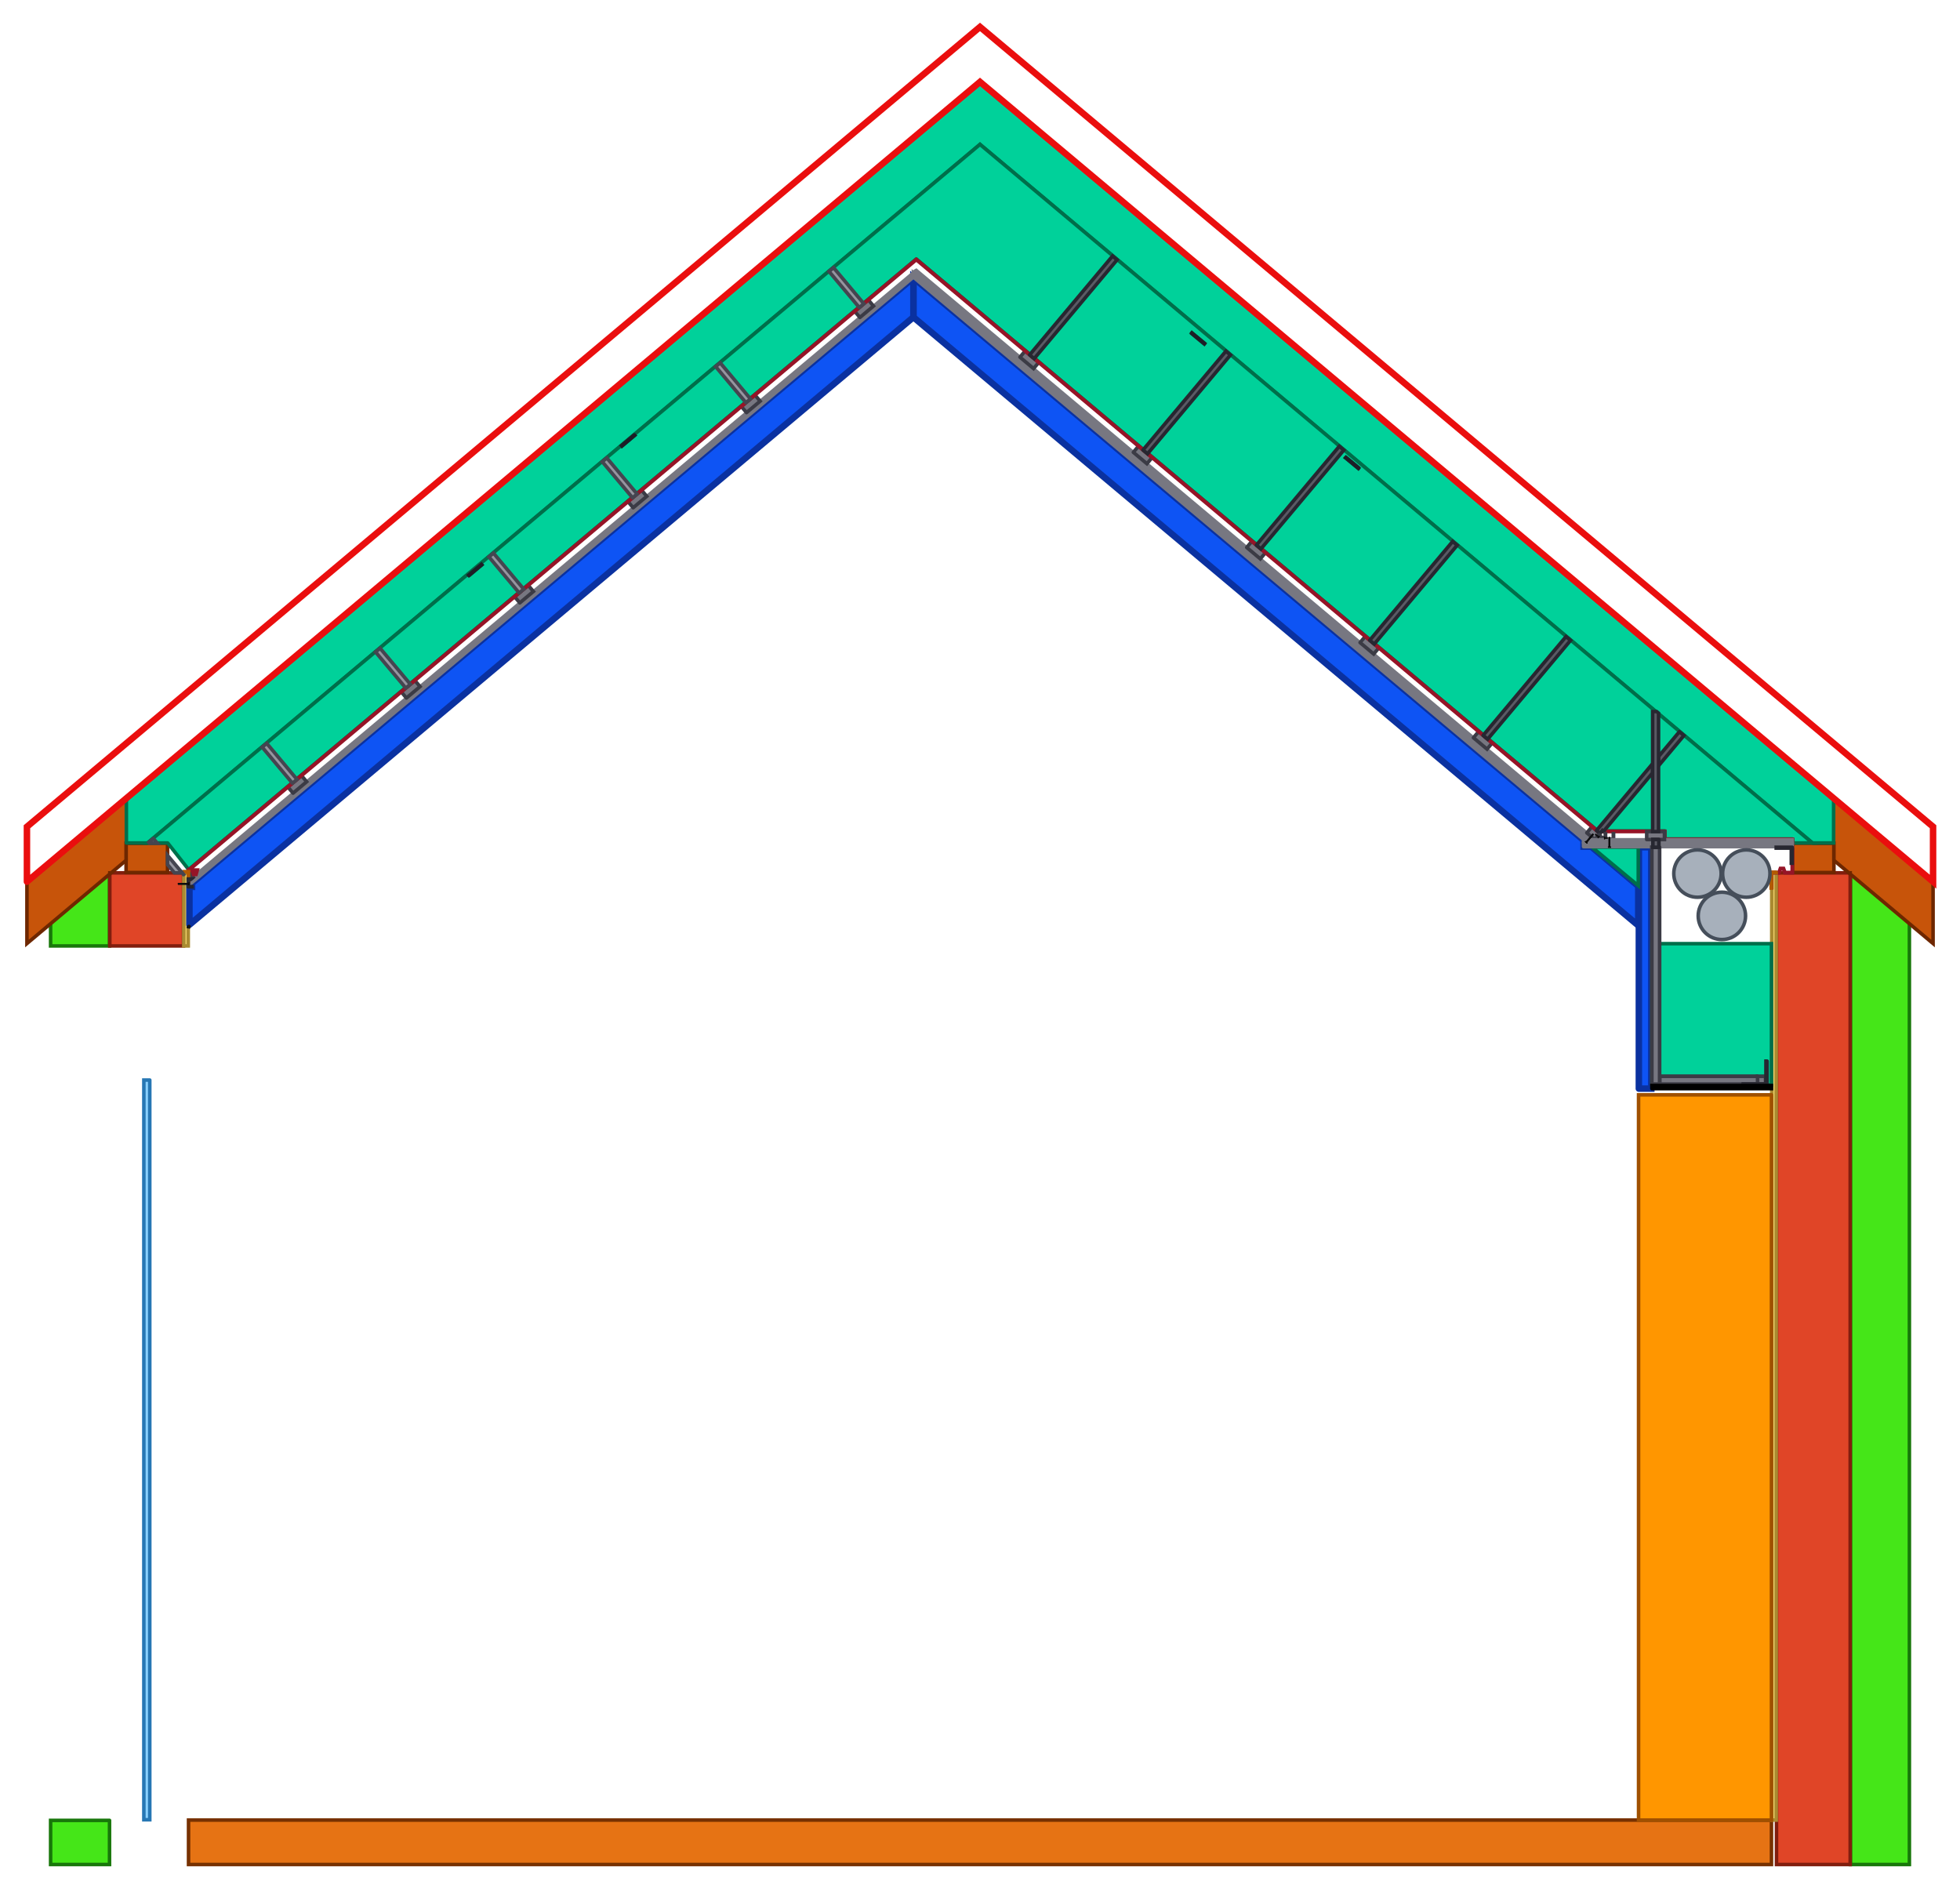
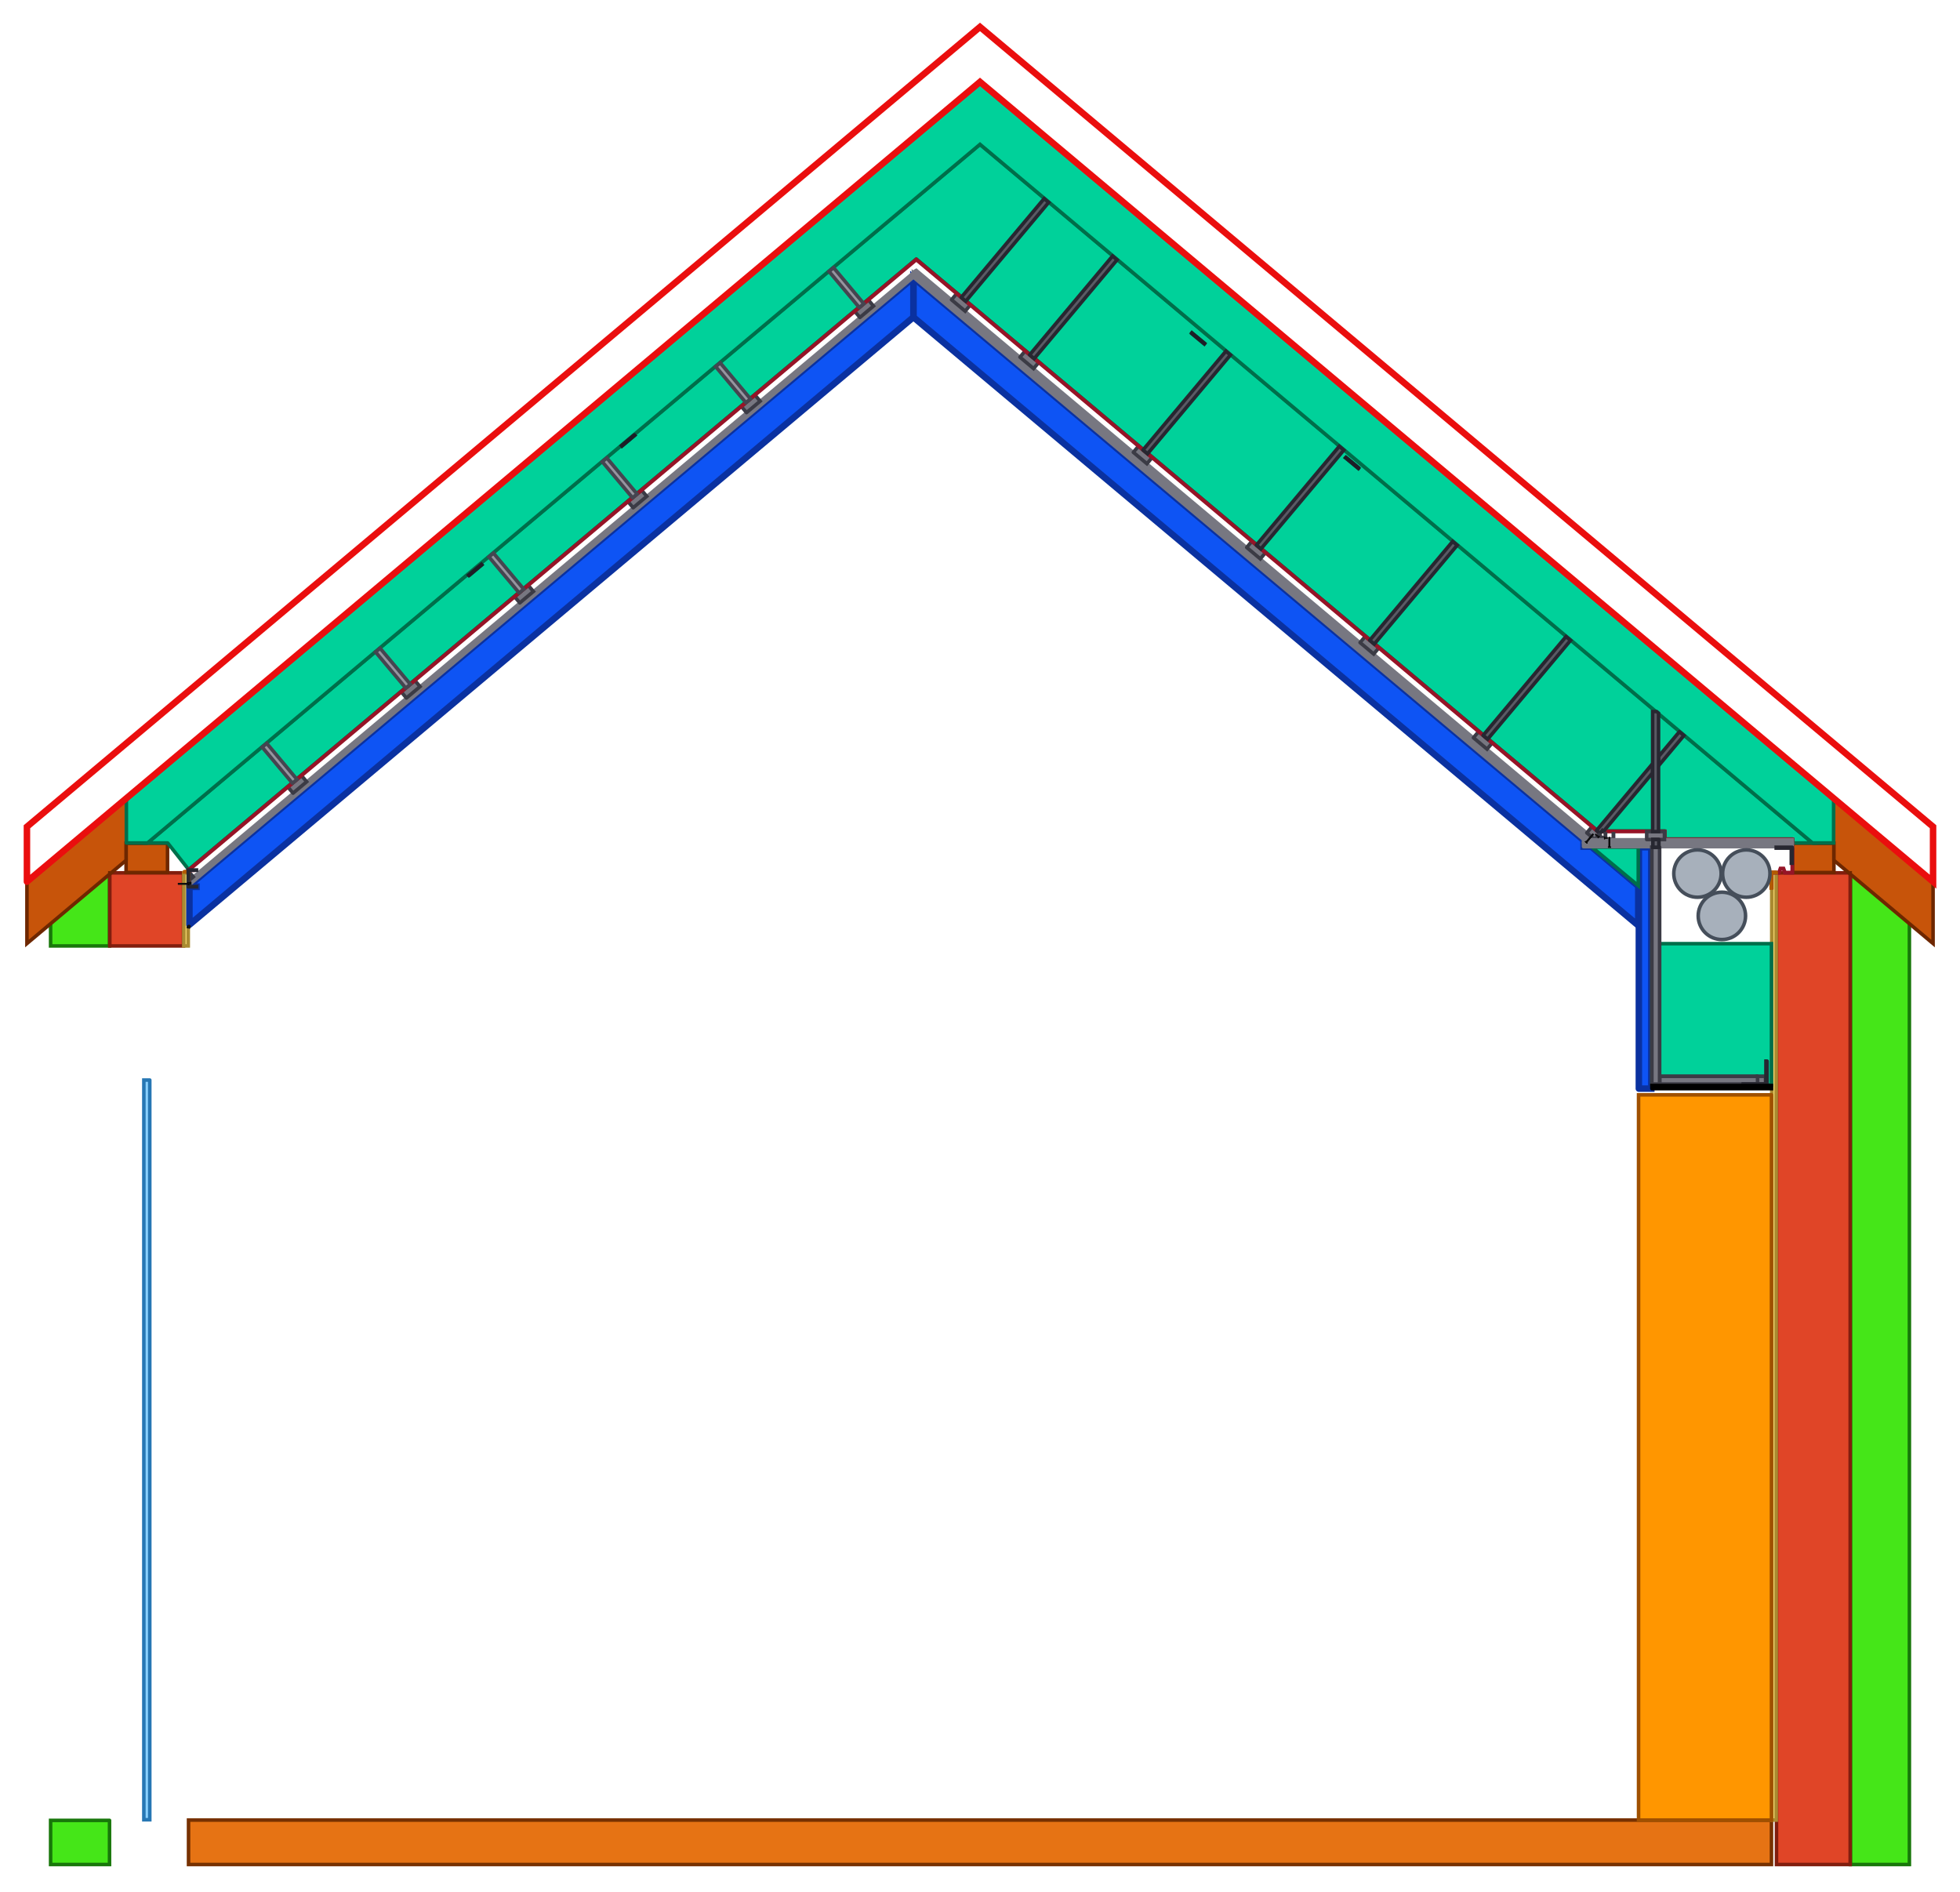
<svg xmlns="http://www.w3.org/2000/svg" width="6622.0mm" height="6389.6mm" viewBox="-636.0 -6148.6 6622.0 6389.6" version="1.1">
  <g transform="scale(1,-1)" stroke-linecap="round">
    <g fill="rgb(230,115,20)" stroke="rgb(119,49,0)" stroke-width="12.0" id="floor">
      <path d="M 5349.0,0.0 L 1.0,0.0 L 1.0,-150.0 L 5349.0,-150.0 L 5349.0,0.0" />
    </g>
    <g fill="rgb(69,230,24)" stroke="rgb(24,119,10)" stroke-width="12.0" id="eps">
+       <path d="M -266.0,-1.0 L -465.0,-1.0 L -465.0,-150.0 L -266.0,-150.0 L -266.0,-1.0" />
      <path d="M -266.0,3200.0 L -465.0,3200.0 L -465.0,2953.0 L -266.0,2953.0 L -266.0,3200.0" />
-       <path d="M -266.0,-1.0 L -465.0,-1.0 L -465.0,-150.0 L -266.0,-150.0 L -266.0,-1.0" />
      <path d="M 5815.0,3200.0 L 5616.0,3200.0 L 5616.0,-150.0 L 5815.0,-150.0 L 5815.0,3200.0" />
    </g>
    <g fill="rgb(224,69,39)" stroke="rgb(129,30,14)" stroke-width="12.0" id="masonry">
      <path d="M -16.0,3200.0 L -265.0,3200.0 L -265.0,2953.0 L -16.0,2953.0 L -16.0,3200.0" />
      <path d="M 5615.0,3200.0 L 5366.0,3200.0 L 5366.0,-150.0 L 5615.0,-150.0 L 5615.0,3200.0" />
    </g>
    <g fill="rgb(255,224,119)" stroke="rgb(170,139,49)" stroke-width="12.0" id="plaster">
      <path d="M 0.0,3200.0 L -15.0,3200.0 L -15.0,2953.0 L 0.0,2953.0 L 0.0,3200.0" />
      <path d="M 5365.0,3200.0 L 5350.0,3200.0 L 5350.0,0.0 L 5365.0,0.0 L 5365.0,3200.0" />
    </g>
    <g fill="rgb(255,150,0)" stroke="rgb(160,80,0)" stroke-width="12.0" id="furniture">
      <path d="M 5349.0,2450.0 L 4900.0,2450.0 L 4900.0,0.0 L 5349.0,0.0 L 5349.0,2450.0" />
    </g>
    <g fill="rgb(199,84,10)" stroke="rgb(110,39,0)" stroke-width="12.0" id="wall_plate">
      <path d="M -70.0,3300.0 L -210.0,3300.0 L -210.0,3201.0 L -70.0,3201.0 L -70.0,3300.0" />
      <path d="M 5560.0,3300.0 L 5420.0,3300.0 L 5420.0,3201.0 L 5560.0,3201.0 L 5560.0,3300.0" />
    </g>
    <g fill="rgb(199,84,10)" stroke="rgb(110,39,0)" stroke-width="12.0" id="rafters">
      <path d="M 5895.0,3168.026 L 2675.0,5869.927 L -545.0,3168.026 L -545.0,2961.161 L -265.0,3196.109 L -265.0,3200.0 L -260.363,3200.0 L -210.0,3242.259 L -210.0,3300.0 L -141.187,3300.0 L 2675.0,5663.062 L 5491.187,3300.0 L 5560.0,3300.0 L 5560.0,3242.259 L 5610.363,3200.0 L 5615.0,3200.0 L 5615.0,3196.109 L 5895.0,2961.161 L 5895.0,3168.026" />
    </g>
    <g fill="rgb(0,209,154)" stroke="rgb(0,110,74)" stroke-width="12.0" id="plenum_wool">
+       <path d="M 1.347,3211.041 L 2459.08,5273.324 A 1.0,1.0 -140 0,0 2460.366,5273.324 L 4762.624,3341.5 L 4988.5,3341.5 A 1.0,1.0 180.0 0,0 4989.5,3340.5 L 4989.5,3314.5 L 5420.0,3314.5 A 1.0,1.0 180.0 0,0 5421.0,3313.5 L 5421.0,3301.0 L 5487.248,3301.0 L 2675.0,5660.756 L -137.248,3301.0 L -70.0,3301.0 A 1.0,1.0 180.0 0,0 -69.214,3300.619 L 1.347,3211.041 M 990.575,4242.134 L 991.86,4240.602 L 948.526,4204.24 L 947.241,4205.773 L 990.575,4242.134 M 1507.259,4679.599 L 1508.544,4678.067 L 1465.21,4641.706 L 1463.925,4643.238 L 1507.259,4679.599 M 3911.354,4603.57 L 3954.687,4567.719 L 3953.401,4566.187 L 3910.068,4602.038 L 3911.354,4603.57 M 3434.147,4988.324 L 3432.861,4986.791 L 3389.528,5022.643 L 3390.813,5024.175 L 3434.147,4988.324" />
      <path d="M -209.0,3301.0 L -137.612,3301.0 L 2675.0,5661.062 L 5487.612,3301.0 L 5559.0,3301.0 L 5559.0,3449.963 L 2675.0,5869.927 L -209.0,3449.963 L -209.0,3301.0" />
-       <path d="M 1.347,3211.041 L 2459.08,5273.324 A 1.0,1.0 -140 0,0 2460.366,5273.324 L 4762.624,3341.5 L 4988.5,3341.5 A 1.0,1.0 180.0 0,0 4989.5,3340.5 L 4989.5,3314.5 L 5420.0,3314.5 A 1.0,1.0 180.0 0,0 5421.0,3313.5 L 5421.0,3301.0 L 5487.248,3301.0 L 2675.0,5660.756 L -137.248,3301.0 L -70.0,3301.0 A 1.0,1.0 180.0 0,0 -69.214,3300.619 L 1.347,3211.041 M 990.575,4242.134 L 991.86,4240.602 L 948.526,4204.24 L 947.241,4205.773 L 990.575,4242.134 M 1507.259,4679.599 L 1508.544,4678.067 L 1465.21,4641.706 L 1463.925,4643.238 L 1507.259,4679.599 M 3911.354,4603.57 L 3954.687,4567.719 L 3953.401,4566.187 L 3910.068,4602.038 L 3911.354,4603.57 M 3434.147,4988.324 L 3432.861,4986.791 L 3389.528,5022.643 L 3390.813,5024.175 L 3434.147,4988.324" />
    </g>
    <g fill="rgb(69,69,80)" stroke="rgb(30,30,39)" stroke-width="12.0" id="racking_strap">
      <path d="M 1507.259,4679.599 L 1463.925,4643.238 L 1465.21,4641.706 L 1508.544,4678.067 L 1507.259,4679.599" />
      <path d="M 948.526,4204.24 L 991.86,4240.602 L 990.575,4242.134 L 947.241,4205.773 L 948.526,4204.24" />
      <path d="M 3954.687,4567.719 L 3911.354,4603.57 L 3910.068,4602.038 L 3953.401,4566.187 L 3954.687,4567.719" />
      <path d="M 3389.528,5022.643 L 3432.861,4986.791 L 3434.147,4988.324 L 3390.813,5024.175 L 3389.528,5022.643" />
    </g>
    <g fill="none" stroke="rgb(234,14,14)" stroke-width="22.0" id="roofing">
      <path d="M -545.0,3170.026 L 2675.0,5871.927 L 5895.0,3170.026 L 5895.0,3355.699 L 2675.0,6057.6 L -545.0,3355.699 L -545.0,3170.026" />
    </g>
    <g fill="rgb(139,209,255)" stroke="rgb(39,119,180)" stroke-width="12.0" id="glazing">
      <path d="M -130.0,2500.0 L -150.0,2500.0 L -150.0,1.0 L -130.0,1.0 L -130.0,2500.0" />
    </g>
    <g fill="rgb(14,84,244)" stroke="rgb(10,49,160)" stroke-width="22.0" id="slope_naturheld_140">
      <path d="M 2450.0,5076.768 A 1.0,1.0 -140.0 0,0 2450.643,5076.534 L 4899.0,3022.118 L 4899.0,3155.27 L 4740.222,3288.5 L 4714.176,3288.5 L 4714.176,3299.0 L 4727.709,3299.0 L 4725.325,3301.0 L 4714.176,3301.0 L 4714.176,3310.355 L 2450.0,5210.225 L 2450.0,5076.768" />
-       <path d="M 4.0,3024.635 L 2449.357,5076.534 A 1.0,1.0 -140.0 0,0 2450.0,5076.768 L 2450.0,5210.225 L 4.0,3157.787 L 4.0,3153.543 L 12.8,3153.543 L 12.8,3152.743 L 4.0,3152.743 L 4.0,3024.635" />
+       <path d="M 4.0,3024.635 L 2449.357,5076.534 A 1.0,1.0 -140.0 0,0 2450.0,5076.768 L 2450.0,5210.225 L 4.0,3157.787 L 4.0,3153.543 L 27.8,3153.543 L 27.8,3152.743 L 4.0,3152.743 L 4.0,3024.635" />
    </g>
    <g fill="rgb(230,230,234)" stroke="rgb(119,119,129)" stroke-width="12.0" id="slope_gkf">
      <path d="M 2450.0,5212.53 L 4713.176,3313.5 L 4732.622,3311.5 L 2450.0,5226.848 L 2450.0,5212.53" />
      <path d="M 1.2,3157.743 L 2450.0,5212.53 L 2450.0,5226.848 L 1.2,3172.06 L 1.2,3157.743" />
      <path d="M 2450.0,5228.848 L 4732.622,3313.5 L 4752.069,3311.5 L 2459.723,5235.006 L 2450.0,5228.848" />
    </g>
    <g fill="rgb(119,119,129)" stroke="rgb(59,59,69)" stroke-width="12.0" id="slope_cd">
-       <path d="M 17.041,3186.352 L 1.2,3205.23 L 1.2,3179.06 L 8.351,3179.06 L 17.041,3186.352" />
-       <path d="M 1.2,3173.06 L 7.397,3178.26 L 1.2,3178.26 L 1.2,3173.06" />
+       <path d="M 1.2,3173.06 L 17.041,3186.352 L 1.2,3205.23 L 1.2,3173.06" />
      <path d="M 354.1,3469.179 L 400.063,3507.746 L 382.708,3528.429 L 336.745,3489.862 L 354.1,3469.179" />
      <path d="M 737.122,3790.573 L 783.085,3829.14 L 765.73,3849.823 L 719.767,3811.256 L 737.122,3790.573" />
      <path d="M 1120.145,4111.966 L 1166.107,4150.534 L 1148.752,4171.217 L 1102.789,4132.65 L 1120.145,4111.966" />
      <path d="M 1503.167,4433.36 L 1549.129,4471.927 L 1531.774,4492.611 L 1485.812,4454.043 L 1503.167,4433.36" />
      <path d="M 1886.189,4754.754 L 1932.152,4793.321 L 1914.796,4814.004 L 1868.834,4775.437 L 1886.189,4754.754" />
      <path d="M 2269.211,5076.148 L 2315.174,5114.715 L 2297.819,5135.398 L 2251.856,5096.831 L 2269.211,5076.148" />
+       <path d="M 2578.882,5136.02 L 2624.845,5097.453 L 2642.2,5118.136 L 2596.238,5156.703 L 2578.882,5136.02" />
      <path d="M 2810.038,4942.058 L 2856,4903.49 L 2873.356,4924.174 L 2827.393,4962.741 L 2810.038,4942.058" />
      <path d="M 3193.06,4620.664 L 3239.023,4582.097 L 3256.378,4602.78 L 3210.415,4641.347 L 3193.06,4620.664" />
      <path d="M 3576.082,4299.27 L 3622.045,4260.703 L 3639.4,4281.386 L 3593.438,4319.953 L 3576.082,4299.27" />
      <path d="M 3959.104,3977.876 L 4005.067,3939.309 L 4022.422,3959.992 L 3976.46,3998.559 L 3959.104,3977.876" />
      <path d="M 4342.127,3656.482 L 4388.089,3617.915 L 4405.445,3638.598 L 4359.482,3677.166 L 4342.127,3656.482" />
      <path d="M 4725.149,3335.089 L 4752.069,3312.5 L 4769.424,3333.183 L 4742.504,3355.772 L 4725.149,3335.089" />
    </g>
    <g fill="rgb(224,34,59)" stroke="rgb(150,20,39)" stroke-width="12.0" id="slope_foil">
+       <path d="M 4762.26,3340.5 L 2459.723,5272.558 L 1.074,3209.506 L 2.63,3209.506 L 2459.723,5271.252 L 4761.896,3339.5 L 4987.5,3339.5 L 4987.5,3312.5 L 5419.0,3312.5 L 5419.0,3201.0 L 5394.852,3201.0 L 5389.852,3215.0 L 5379.148,3215.0 L 5374.148,3201.0 L 5349.0,3201.0 L 5349.0,3150.0 L 5350.0,3150.0 L 5350.0,3200.0 L 5374.852,3200.0 L 5379.852,3214.0 L 5389.148,3214.0 L 5394.148,3200.0 L 5420.0,3200.0 L 5420.0,3313.5 L 4988.5,3313.5 L 4988.5,3340.5 L 4762.26,3340.5" />
      <path d="M 2.0,3173.732 L 1.0,3172.893 L 1.0,3169.612 L 1.2,3169.612 L 1.2,3172.06 L 2.0,3172.732 L 2.0,3173.732" />
-       <path d="M 1.018,3209.459 L 1.0,3209.459 L 1.0,3208.459 L 13.623,3208.459 L 17.623,3194.459 L 26.377,3194.459 L 30.663,3209.459 L 2.574,3209.459 L 2459.723,5271.252 L 4761.896,3339.5 L 4987.5,3339.5 L 4987.5,3312.5 L 5419.0,3312.5 L 5419.0,3201.0 L 5394.852,3201.0 L 5389.852,3215.0 L 5379.148,3215.0 L 5374.148,3201.0 L 5349.0,3201.0 L 5349.0,3150.0 L 5350.0,3150.0 L 5350.0,3200.0 L 5374.852,3200.0 L 5379.852,3214.0 L 5389.148,3214.0 L 5394.148,3200.0 L 5420.0,3200.0 L 5420.0,3313.5 L 4988.5,3313.5 L 4988.5,3340.5 L 4762.26,3340.5 L 2459.723,5272.558 L 1.018,3209.459 M 29.337,3208.459 L 25.623,3195.459 L 18.377,3195.459 L 14.663,3208.459 L 29.337,3208.459" />
+       <path d="M 14.592,3208.706 L 1.0,3208.706 L 1.0,3208.459 L 14.663,3208.459 L 14.592,3208.706" />
+       <path d="M -0.0,3208.605 L -0.174,3208.459 L 0.0,3208.459 L 0.0,3208.605" />
    </g>
    <g fill="rgb(255,139,0)" stroke="rgb(180,90,0)" stroke-width="12.0" id="vapour_brake_tape">
-       <path d="M -13.0,3203.0 L 0.05,3203.0 L 0.05,3179.06 L 1.05,3179.06 L 1.05,3204.0 L -13.0,3204.0 L -13.0,3203.0" />
-       <path d="M 1.0,3169.612 L 1.0,3172.893 L 1.05,3172.935 L 1.05,3178.26 L 0.8,3178.26 L 0.8,3169.612 L 1.0,3169.612" />
+       <path d="M 0.8,3204.0 L 0.8,3169.612 L 1.0,3169.612 L 1.0,3172.893 L 1.05,3172.935 L 1.05,3204.0 L 0.8,3204.0" />
+       <path d="M -13.0,3204.0 L -13.0,3203.0 L 0.0,3203.0 L 0.0,3204.0 L -13.0,3204.0" />
      <path d="M 5365.0,3202.0 L 5348.0,3202.0 L 5348.0,3149.0 L 5349.0,3149.0 L 5349.0,3201.0 L 5365.0,3201.0 L 5365.0,3202.0" />
    </g>
    <g fill="rgb(119,119,129)" stroke="rgb(39,39,49)" stroke-width="12.0" id="eave_ud">
-       <path d="M 0.0,3152.743 L 12.8,3152.743 L 12.8,3153.543 L 0.8,3153.543 L 0.8,3178.26 L 8.589,3178.26 L 9.542,3179.06 L -0.0,3179.06 L 0.0,3152.743" />
+       <path d="M 0.0,3152.743 L 27.8,3152.743 L 27.8,3153.543 L 0.8,3153.543 L 0.8,3208.706 L 27.8,3208.706 L 27.8,3209.506 L -0.0,3209.506 L 0.0,3152.743" />
    </g>
    <g fill="rgb(244,244,244)" stroke="rgb(20,20,20)" stroke-width="12.0" id="eave_acrylic">
      <path d="M 2.4,3018.787 L 2.4,3020.787 L 0.2,3015.141 L 0.2,3013.141 L 2.4,3018.787" />
    </g>
    <g fill="rgb(150,150,160)" stroke="rgb(69,69,80)" stroke-width="12.0" id="slope_direct_hanger">
-       <path d="M -20.519,3200.0 L -70.0,3258.969 L -70.0,3227.854 L -46.628,3200.0 L -20.519,3200.0" />
-       <path d="M -117.839,3315.981 L -133.16,3303.125 L -130.538,3300.0 L -104.429,3300.0 L -117.839,3315.981" />
-       <path d="M -16.0,3193.874 L -15.636,3194.18 L -16.0,3194.614 L -16.0,3193.874" />
      <path d="M 352.066,3502.718 L 367.387,3515.574 L 265.183,3637.375 L 249.863,3624.519 L 352.066,3502.718" />
      <path d="M 735.088,3824.112 L 750.409,3836.967 L 648.206,3958.768 L 632.885,3945.913 L 735.088,3824.112" />
      <path d="M 1118.11,4145.505 L 1133.431,4158.361 L 1031.228,4280.162 L 1015.907,4267.306 L 1118.11,4145.505" />
      <path d="M 1501.132,4466.899 L 1516.453,4479.755 L 1414.25,4601.556 L 1398.929,4588.7 L 1501.132,4466.899" />
      <path d="M 1884.155,4788.293 L 1899.476,4801.149 L 1797.272,4922.95 L 1781.951,4910.094 L 1884.155,4788.293" />
      <path d="M 2267.177,5109.687 L 2282.498,5122.543 L 2180.295,5244.344 L 2164.974,5231.488 L 2267.177,5109.687" />
    </g>
    <g fill="rgb(90,90,100)" stroke="rgb(39,39,49)" stroke-width="12.0" id="slope_nonius">
+       <path d="M 2611.558,5143.848 L 2626.879,5130.992 L 2906.977,5464.799 L 2891.656,5477.655 L 2611.558,5143.848" />
      <path d="M 2842.714,4949.885 L 2858.035,4937.029 L 3138.132,5270.837 L 3122.812,5283.692 L 2842.714,4949.885" />
      <path d="M 3225.736,4628.491 L 3241.057,4615.635 L 3521.155,4949.443 L 3505.834,4962.298 L 3225.736,4628.491" />
      <path d="M 3608.758,4307.097 L 3624.079,4294.242 L 3904.177,4628.049 L 3888.856,4640.905 L 3608.758,4307.097" />
      <path d="M 3991.781,3985.704 L 4007.102,3972.848 L 4287.199,4306.655 L 4271.878,4319.511 L 3991.781,3985.704" />
      <path d="M 4374.803,3664.31 L 4390.124,3651.454 L 4670.221,3985.261 L 4654.9,3998.117 L 4374.803,3664.31" />
+       <path d="M 5037.923,3676.723 L 4967.5,3592.797 L 4967.5,3561.682 L 5053.244,3663.868 L 5037.923,3676.723" />
      <path d="M 4757.825,3342.916 L 4769.424,3333.183 L 4777.78,3343.142 L 4781.502,3340.019 L 4947.5,3537.847 L 4947.5,3568.962 L 4757.825,3342.916" />
-       <path d="M 5037.923,3676.723 L 4967.5,3592.797 L 4967.5,3561.682 L 5053.244,3663.868 L 5037.923,3676.723" />
    </g>
    <g fill="rgb(14,84,244)" stroke="rgb(10,49,160)" stroke-width="22.0" id="soffit_naturheld_140">
      <path d="M 4901.0,2471.0 L 4943.0,2471.0 L 4943.0,3286.5 L 4901.0,3286.5 L 4901.0,2471.0" />
    </g>
    <g fill="rgb(0,209,154)" stroke="rgb(0,110,74)" stroke-width="12.0" id="soffit_mineral_wool">
      <path d="M 4945.0,2483.5 L 5349.0,2483.5 L 5349.0,2960.606 L 4945.0,2960.606 L 4945.0,2483.5 M 5302.0,2486.5 L 5302.0,2512.5 L 5329.0,2512.5 L 5329.0,2486.5 L 5302.0,2486.5" />
      <path d="M 4742.97,3286.5 L 4899.0,3156.736 L 4899.0,3286.5 L 4742.97,3286.5" />
    </g>
    <g fill="rgb(119,119,129)" stroke="rgb(59,59,69)" stroke-width="12.0" id="soffit_ud">
      <path d="M 4766.976,3328.71 L 4757.977,3317.986 L 4760.275,3316.057 L 4760.437,3316.25 L 4786.793,3316.25 L 4786.793,3319.25 L 4762.955,3319.25 L 4769.274,3326.782 L 4766.976,3328.71" />
      <path d="M 4787.593,3312.9 L 4815.593,3312.9 L 4815.593,3331.9 L 4814.593,3331.9 L 4814.593,3313.9 L 4788.593,3313.9 L 4788.593,3331.9 L 4787.593,3331.9 L 4787.593,3312.9" />
      <path d="M 5329.0,2512.5 L 5302.0,2512.5 L 5302.0,2486.5 L 5329.0,2486.5 L 5329.0,2512.5" />
    </g>
    <g fill="rgb(230,230,234)" stroke="rgb(119,119,129)" stroke-width="12.0" id="soffit_gkf">
      <path d="M 4714.176,3288.5 L 5419.0,3288.5 L 5419.0,3299.0 L 4714.176,3299.0 L 4714.176,3288.5" />
      <path d="M 4714.176,3301.0 L 5419.0,3301.0 L 5419.0,3311.5 L 4714.176,3311.5 L 4714.176,3301.0" />
    </g>
    <g fill="rgb(119,119,129)" stroke="rgb(59,59,69)" stroke-width="12.0" id="soffit_cd">
      <path d="M 4971.0,3286.5 L 4945.0,3286.5 L 4945.0,2486.5 L 4971.0,2486.5 L 4971.0,3286.5" />
      <path d="M 5302.0,2512.5 L 4972.0,2512.5 L 4972.0,2486.5 L 5302.0,2486.5 L 5302.0,2512.5" />
      <path d="M 4971.0,3286.5 L 4945.0,3286.5 L 4945.0,2486.5 L 4971.0,2486.5 L 4971.0,3286.5" />
      <path d="M 5302.0,2512.5 L 4972.0,2512.5 L 4972.0,2486.5 L 5302.0,2486.5 L 5302.0,2512.5" />
      <path d="M 4927.5,3312.5 L 4987.5,3312.5 L 4987.5,3339.5 L 4927.5,3339.5 L 4927.5,3312.5" />
    </g>
    <g fill="rgb(20,20,23)" stroke="rgb(10,10,11)" stroke-width="2.0" id="joint_screw">
      <path d="M 1.0,3158.743 L 2.6,3158.743 L 2.6,3166.743 L 1.0,3166.743 L 1.0,3158.743" />
      <path d="M -34.0,3160.993 L 1.0,3160.993 L 1.0,3164.493 L -34.0,3164.493 L -34.0,3160.993" />
      <path d="M 1.0,3158.743 L 2.6,3158.743 L 2.6,3166.743 L 1.0,3166.743 L 1.0,3158.743" />
      <path d="M -34.0,3160.993 L 1.0,3160.993 L 1.0,3164.493 L -34.0,3164.493 L -34.0,3160.993" />
-       <path d="M -34.0,3160.993 L 1.0,3160.993 L 1.0,3164.493 L -34.0,3164.493 L -34.0,3160.993" />
+       <path d="M 8.0,3160.902 L 9.6,3160.902 L 9.6,3168.902 L 8.0,3168.902 L 8.0,3160.902" />
+       <path d="M -2.0,3163.152 L 8.0,3163.152 L 8.0,3166.652 L -2.0,3166.652 L -2.0,3163.152" />
+       <path d="M 8.0,3160.902 L 9.6,3160.902 L 9.6,3168.902 L 8.0,3168.902 L 8.0,3160.902" />
+       <path d="M -2.0,3163.152 L 8.0,3163.152 L 8.0,3166.652 L -2.0,3166.652 L -2.0,3163.152" />
+       <path d="M -2.0,3163.152 L 8.0,3163.152 L 8.0,3166.652 L -2.0,3166.652 L -2.0,3163.152" />
      <path d="M 4797.593,3285.9 L 4805.593,3285.9 L 4805.593,3287.5 L 4797.593,3287.5 L 4797.593,3285.9" />
      <path d="M 4799.843,3287.5 L 4803.343,3287.5 L 4803.343,3319.5 L 4799.843,3319.5 L 4799.843,3287.5" />
      <path d="M 4797.593,3285.9 L 4805.593,3285.9 L 4805.593,3287.5 L 4797.593,3287.5 L 4797.593,3285.9" />
      <path d="M 4799.843,3287.5 L 4803.343,3287.5 L 4803.343,3319.5 L 4799.843,3319.5 L 4799.843,3287.5" />
      <path d="M 4797.593,3285.9 L 4805.593,3285.9 L 4805.593,3287.5 L 4797.593,3287.5 L 4797.593,3285.9" />
      <path d="M 4799.843,3287.5 L 4803.343,3287.5 L 4803.343,3319.5 L 4799.843,3319.5 L 4799.843,3287.5" />
      <path d="M 4720.678,3306.205 L 4719.65,3304.979 L 4725.778,3299.837 L 4726.807,3301.062 L 4720.678,3306.205" />
      <path d="M 4744.9,3331.57 L 4722.402,3304.758 L 4725.083,3302.509 L 4747.581,3329.32 L 4744.9,3331.57" />
      <path d="M 4720.678,3306.205 L 4719.65,3304.979 L 4725.778,3299.837 L 4726.807,3301.062 L 4720.678,3306.205" />
      <path d="M 4744.9,3331.57 L 4722.402,3304.758 L 4725.083,3302.509 L 4747.581,3329.32 L 4744.9,3331.57" />
      <path d="M 4720.678,3306.205 L 4719.65,3304.979 L 4725.778,3299.837 L 4726.807,3301.062 L 4720.678,3306.205" />
      <path d="M 4744.9,3331.57 L 4722.402,3304.758 L 4725.083,3302.509 L 4747.581,3329.32 L 4744.9,3331.57" />
      <path d="M 4763.429,3317.327 L 4768.572,3323.455 L 4767.346,3324.484 L 4762.204,3318.355 L 4763.429,3317.327" />
      <path d="M 4762.501,3321.043 L 4764.751,3323.724 L 4755.558,3331.438 L 4753.308,3328.757 L 4762.501,3321.043" />
      <path d="M 4784.193,3313.75 L 4785.793,3313.75 L 4785.793,3321.75 L 4784.193,3321.75 L 4784.193,3313.75" />
      <path d="M 4785.793,3316 L 4794.793,3316 L 4794.793,3319.5 L 4785.793,3319.5 L 4785.793,3316" />
    </g>
    <g fill="rgb(90,90,100)" stroke="rgb(39,39,49)" stroke-width="12.0" id="soffit_nonius">
      <path d="M 4961.075,3744.817 L 4947.5,3744.817 L 4947.5,3339.5 L 4967.5,3339.5 L 4967.5,3739.426 L 4961.075,3744.817" />
      <path d="M 4968.5,3312.5 L 4948.5,3312.5 L 4948.5,3286.5 L 4968.5,3286.5 L 4968.5,3312.5" />
      <path d="M 4968.5,3312.5 L 4948.5,3312.5 L 4948.5,3286.5 L 4968.5,3286.5 L 4968.5,3312.5" />
      <path d="M 5331.0,2486.5 L 5254.0,2486.5 L 5254.0,2483.5 L 5331.0,2483.5 L 5331.0,2486.5" />
      <path d="M 5334.0,2563.5 L 5331.0,2563.5 L 5331.0,2486.5 L 5334.0,2486.5 L 5334.0,2563.5" />
      <path d="M 5331.0,2486.5 L 5254.0,2486.5 L 5254.0,2483.5 L 5331.0,2483.5 L 5331.0,2486.5" />
      <path d="M 5334.0,2563.5 L 5331.0,2563.5 L 5331.0,2486.5 L 5334.0,2486.5 L 5334.0,2563.5" />
      <path d="M 5419.0,3286.5 L 5365.0,3286.5 L 5365.0,3283.5 L 5419.0,3283.5 L 5419.0,3286.5" />
      <path d="M 5419.0,3283.5 L 5416.0,3283.5 L 5416.0,3232.5 L 5419.0,3232.5 L 5419.0,3283.5" />
    </g>
    <g fill="rgb(167,176,187)" stroke="rgb(69,78,90)" stroke-width="12.0" id="soffit_duct">
      <circle cx="5264.0" cy="3197.5" r="80.0" />
      <circle cx="5099.0" cy="3197.5" r="80.0" />
      <circle cx="5181.5" cy="3054.606" r="80.0" />
    </g>
    <g fill="none" stroke="rgb(0,0,0)" stroke-width="12.0" id="soffit_gkb">
      <path d="M 4945.0,2471.0 L 5349.0,2471.0 L 5349.0,2481.5 L 4945.0,2481.5 L 4945.0,2471.0" />
    </g>
  </g>
</svg>
